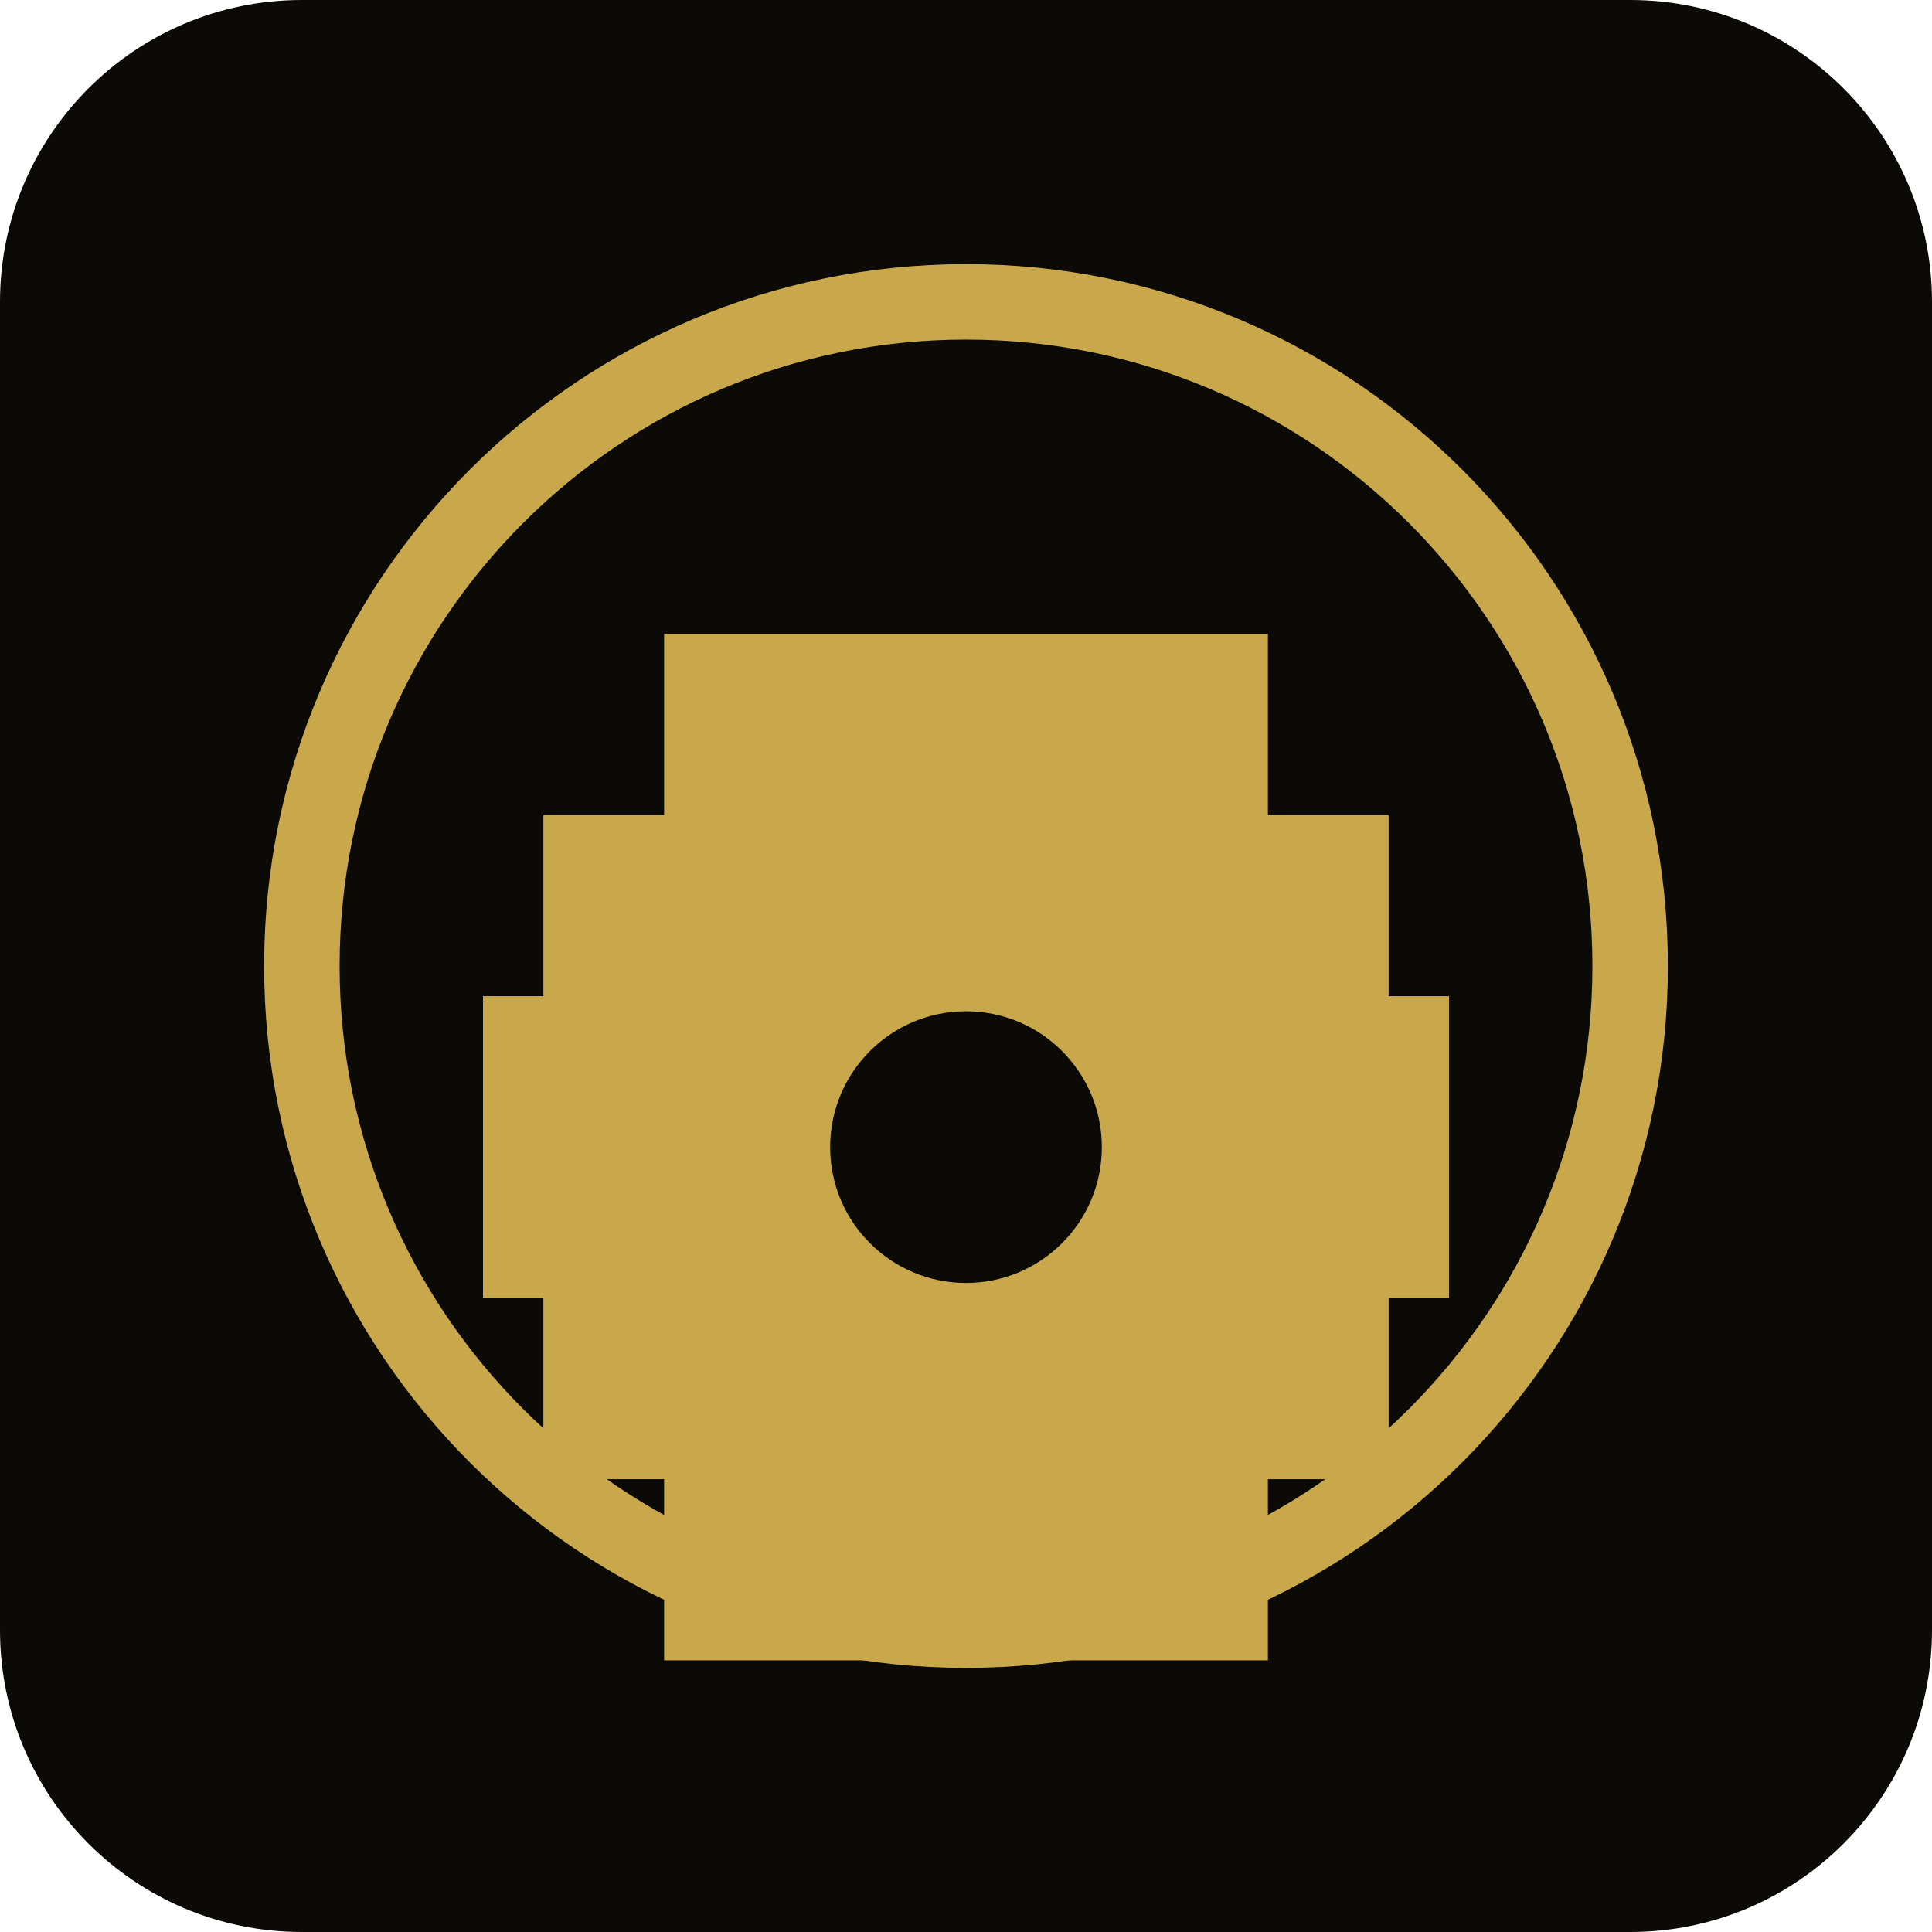
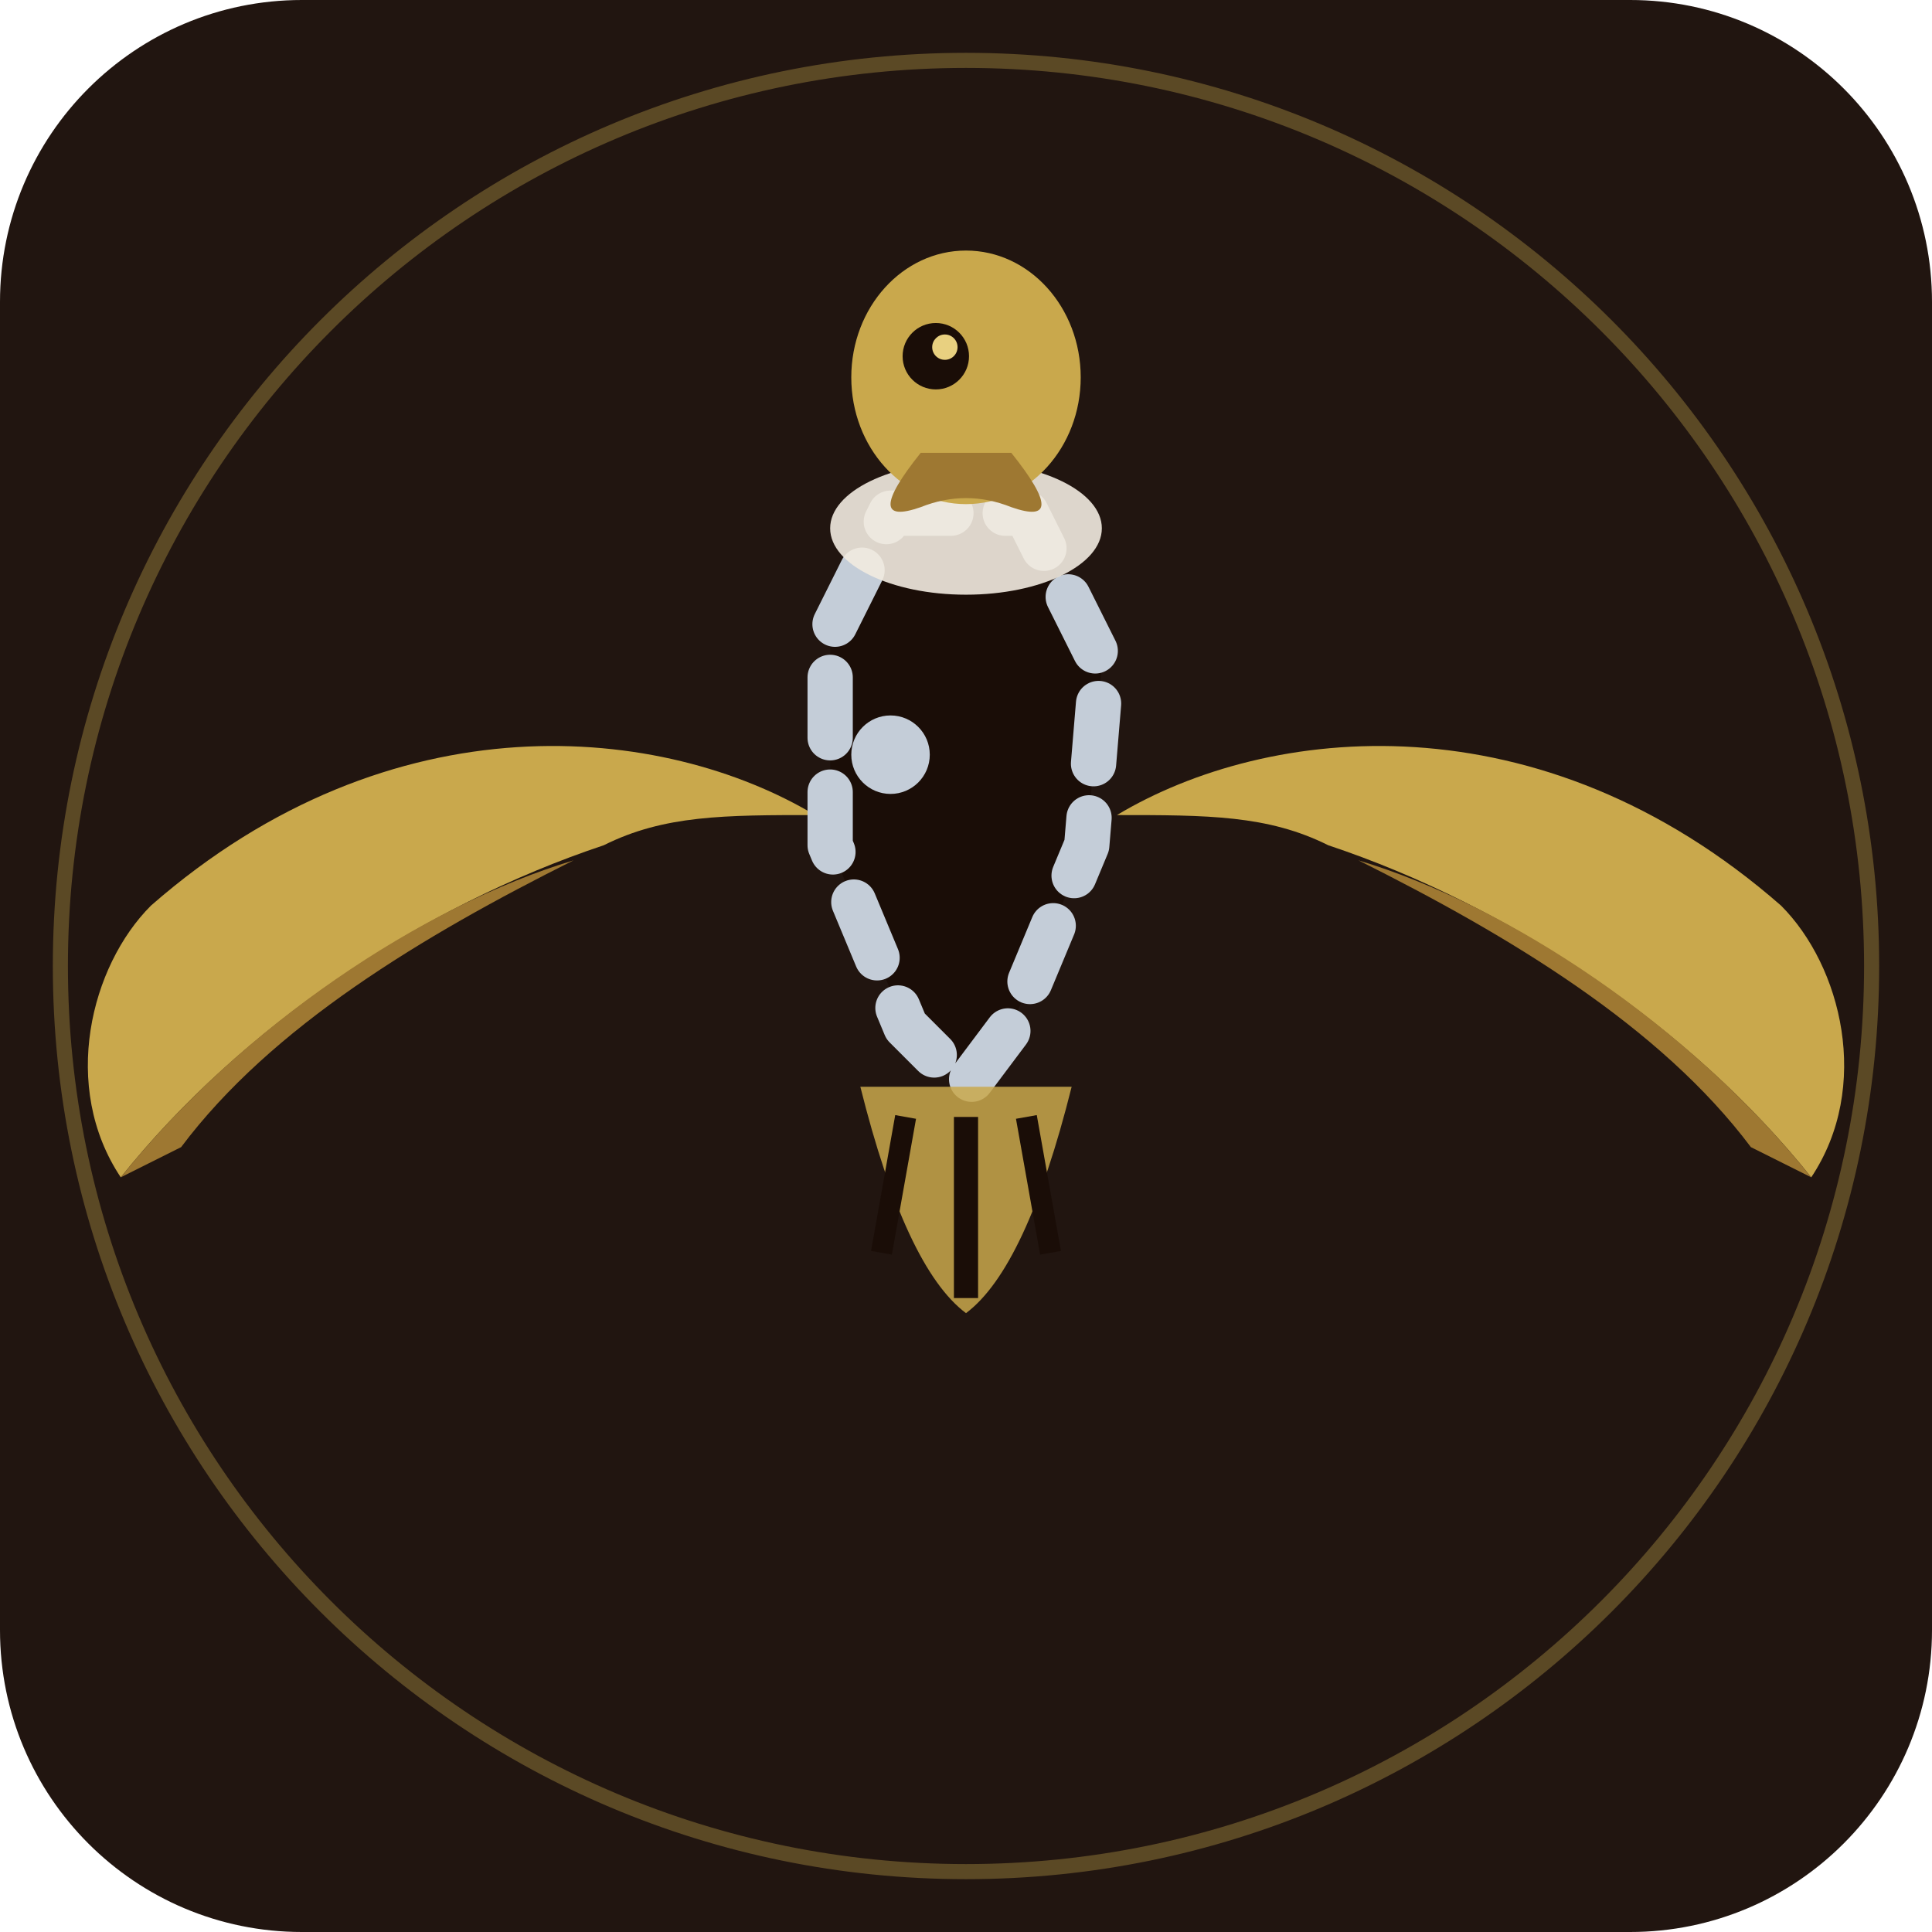
<svg xmlns="http://www.w3.org/2000/svg" viewBox="0 0 64 64" role="img" aria-label="Qori Silver">
-   <rect width="64" height="64" rx="10" fill="#0C0A07" />
-   <circle cx="32" cy="32" r="22" fill="none" stroke="#C9A84C" stroke-width="2.5" />
-   <path d="M22 21h20v6H22zm-4 6h28v6H18zm-2 6h32v10H16zm2 10h28v6H18zm4 6h20v6H22z" fill="#C9A84C" />
-   <circle cx="32" cy="38" r="4.5" fill="#0C0A07" />
+   <rect width="64" height="64" rx="10" fill="#211510" />
+   <circle cx="32" cy="32" r="30" fill="none" stroke="#C9A84C" stroke-width="0.5" opacity="0.35" />
+   <path d="M 27,27 C 22,24 13,23 5,30 C 3,32 2,36 4,39            C 8,34 14,30 20,28 C 22,27 24,27 27,27 Z" fill="#C9A84C" />
+   <path d="M 4,39 C 8,34 14,30 19,28.5 C 14,31 9,34 6,38 Z" fill="#9E7832" />
+   <path d="M 37,27 C 42,24 51,23 59,30 C 61,32 62,36 60,39            C 56,34 50,30 44,28 C 42,27 40,27 37,27 Z" fill="#C9A84C" />
+   <path d="M 60,39 C 56,34 50,30 45,28.5 C 50,31 55,34 58,38 Z" fill="#9E7832" />
+   <path d="M 29.5,17 L 34,17 L 36.5,22 L 36,28 L 33.5,34            L 32,36 L 30,34 L 27.5,28 L 27.5,21 Z" fill="#1A0D07" stroke="#C4CDD8" stroke-width="1.5" stroke-dasharray="2,1.8" stroke-linecap="round" stroke-linejoin="round" />
+   <circle cx="29.5" cy="25" r="1.3" fill="#C4CDD8" />
+   <ellipse cx="32" cy="17.5" rx="4.5" ry="2.2" fill="#F2EBE0" opacity="0.9" />
+   <ellipse cx="32" cy="12.5" rx="3.8" ry="4.2" fill="#C9A84C" />
+   <circle cx="31" cy="11.8" r="1.1" fill="#1A0D07" />
+   <circle cx="31.3" cy="11.5" r="0.42" fill="#E8D080" />
+   <path d="M 30.5,15 Q 28.5,17.5 30.5,16.8 Q 32,16.2 33.5,16.8 Q 35.5,17.5 33.5,15 Z" fill="#9E7832" />
+   <path d="M 28.5,36 Q 30,42 32,43.5 Q 34,42 35.5,36" fill="#C9A84C" opacity="0.85" />
+   <line x1="32" y1="37" x2="32" y2="43" stroke="#1A0D07" stroke-width="0.8" />
+   <line x1="30" y1="37" x2="29.2" y2="41.5" stroke="#1A0D07" stroke-width="0.7" />
+   <line x1="34" y1="37" x2="34.8" y2="41.5" stroke="#1A0D07" stroke-width="0.7" />
</svg>
